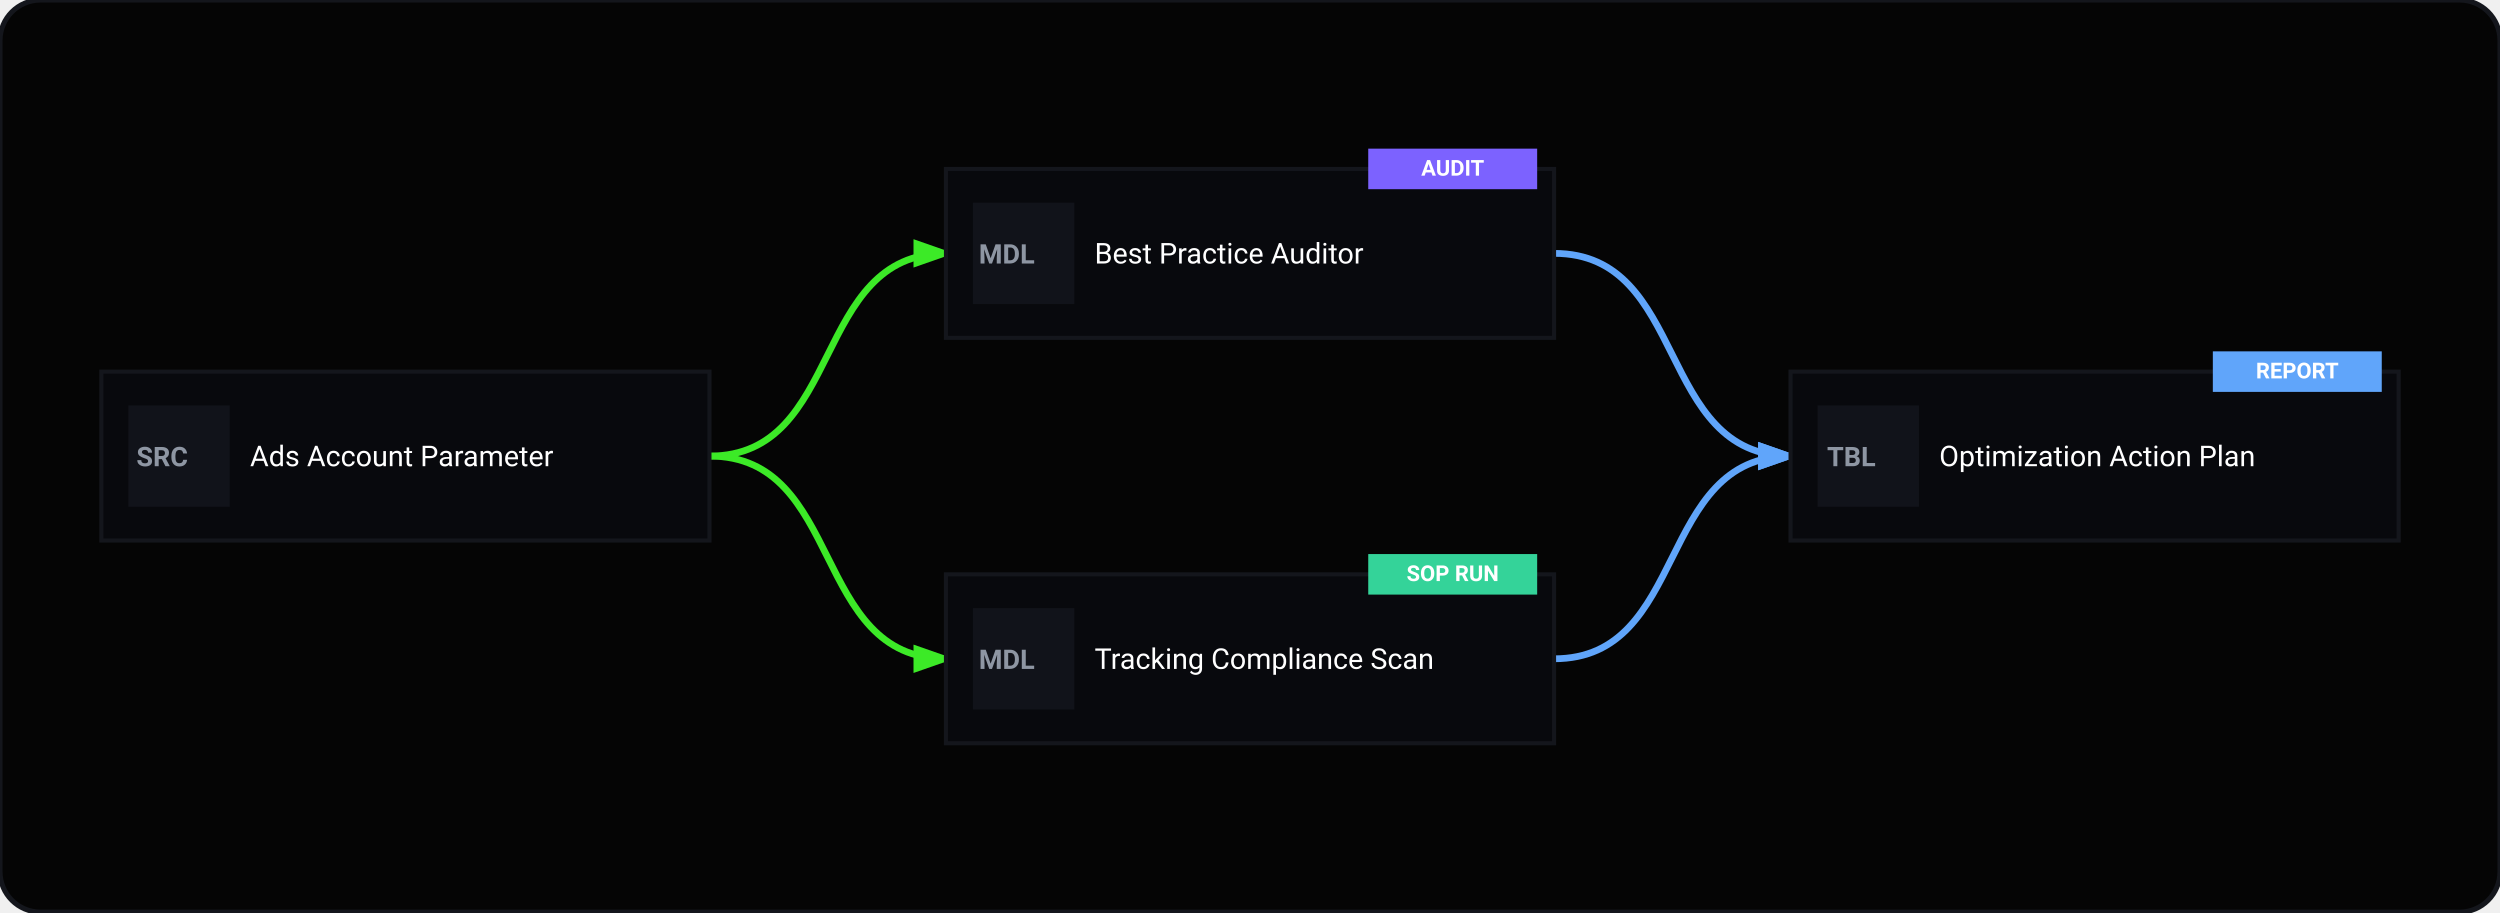
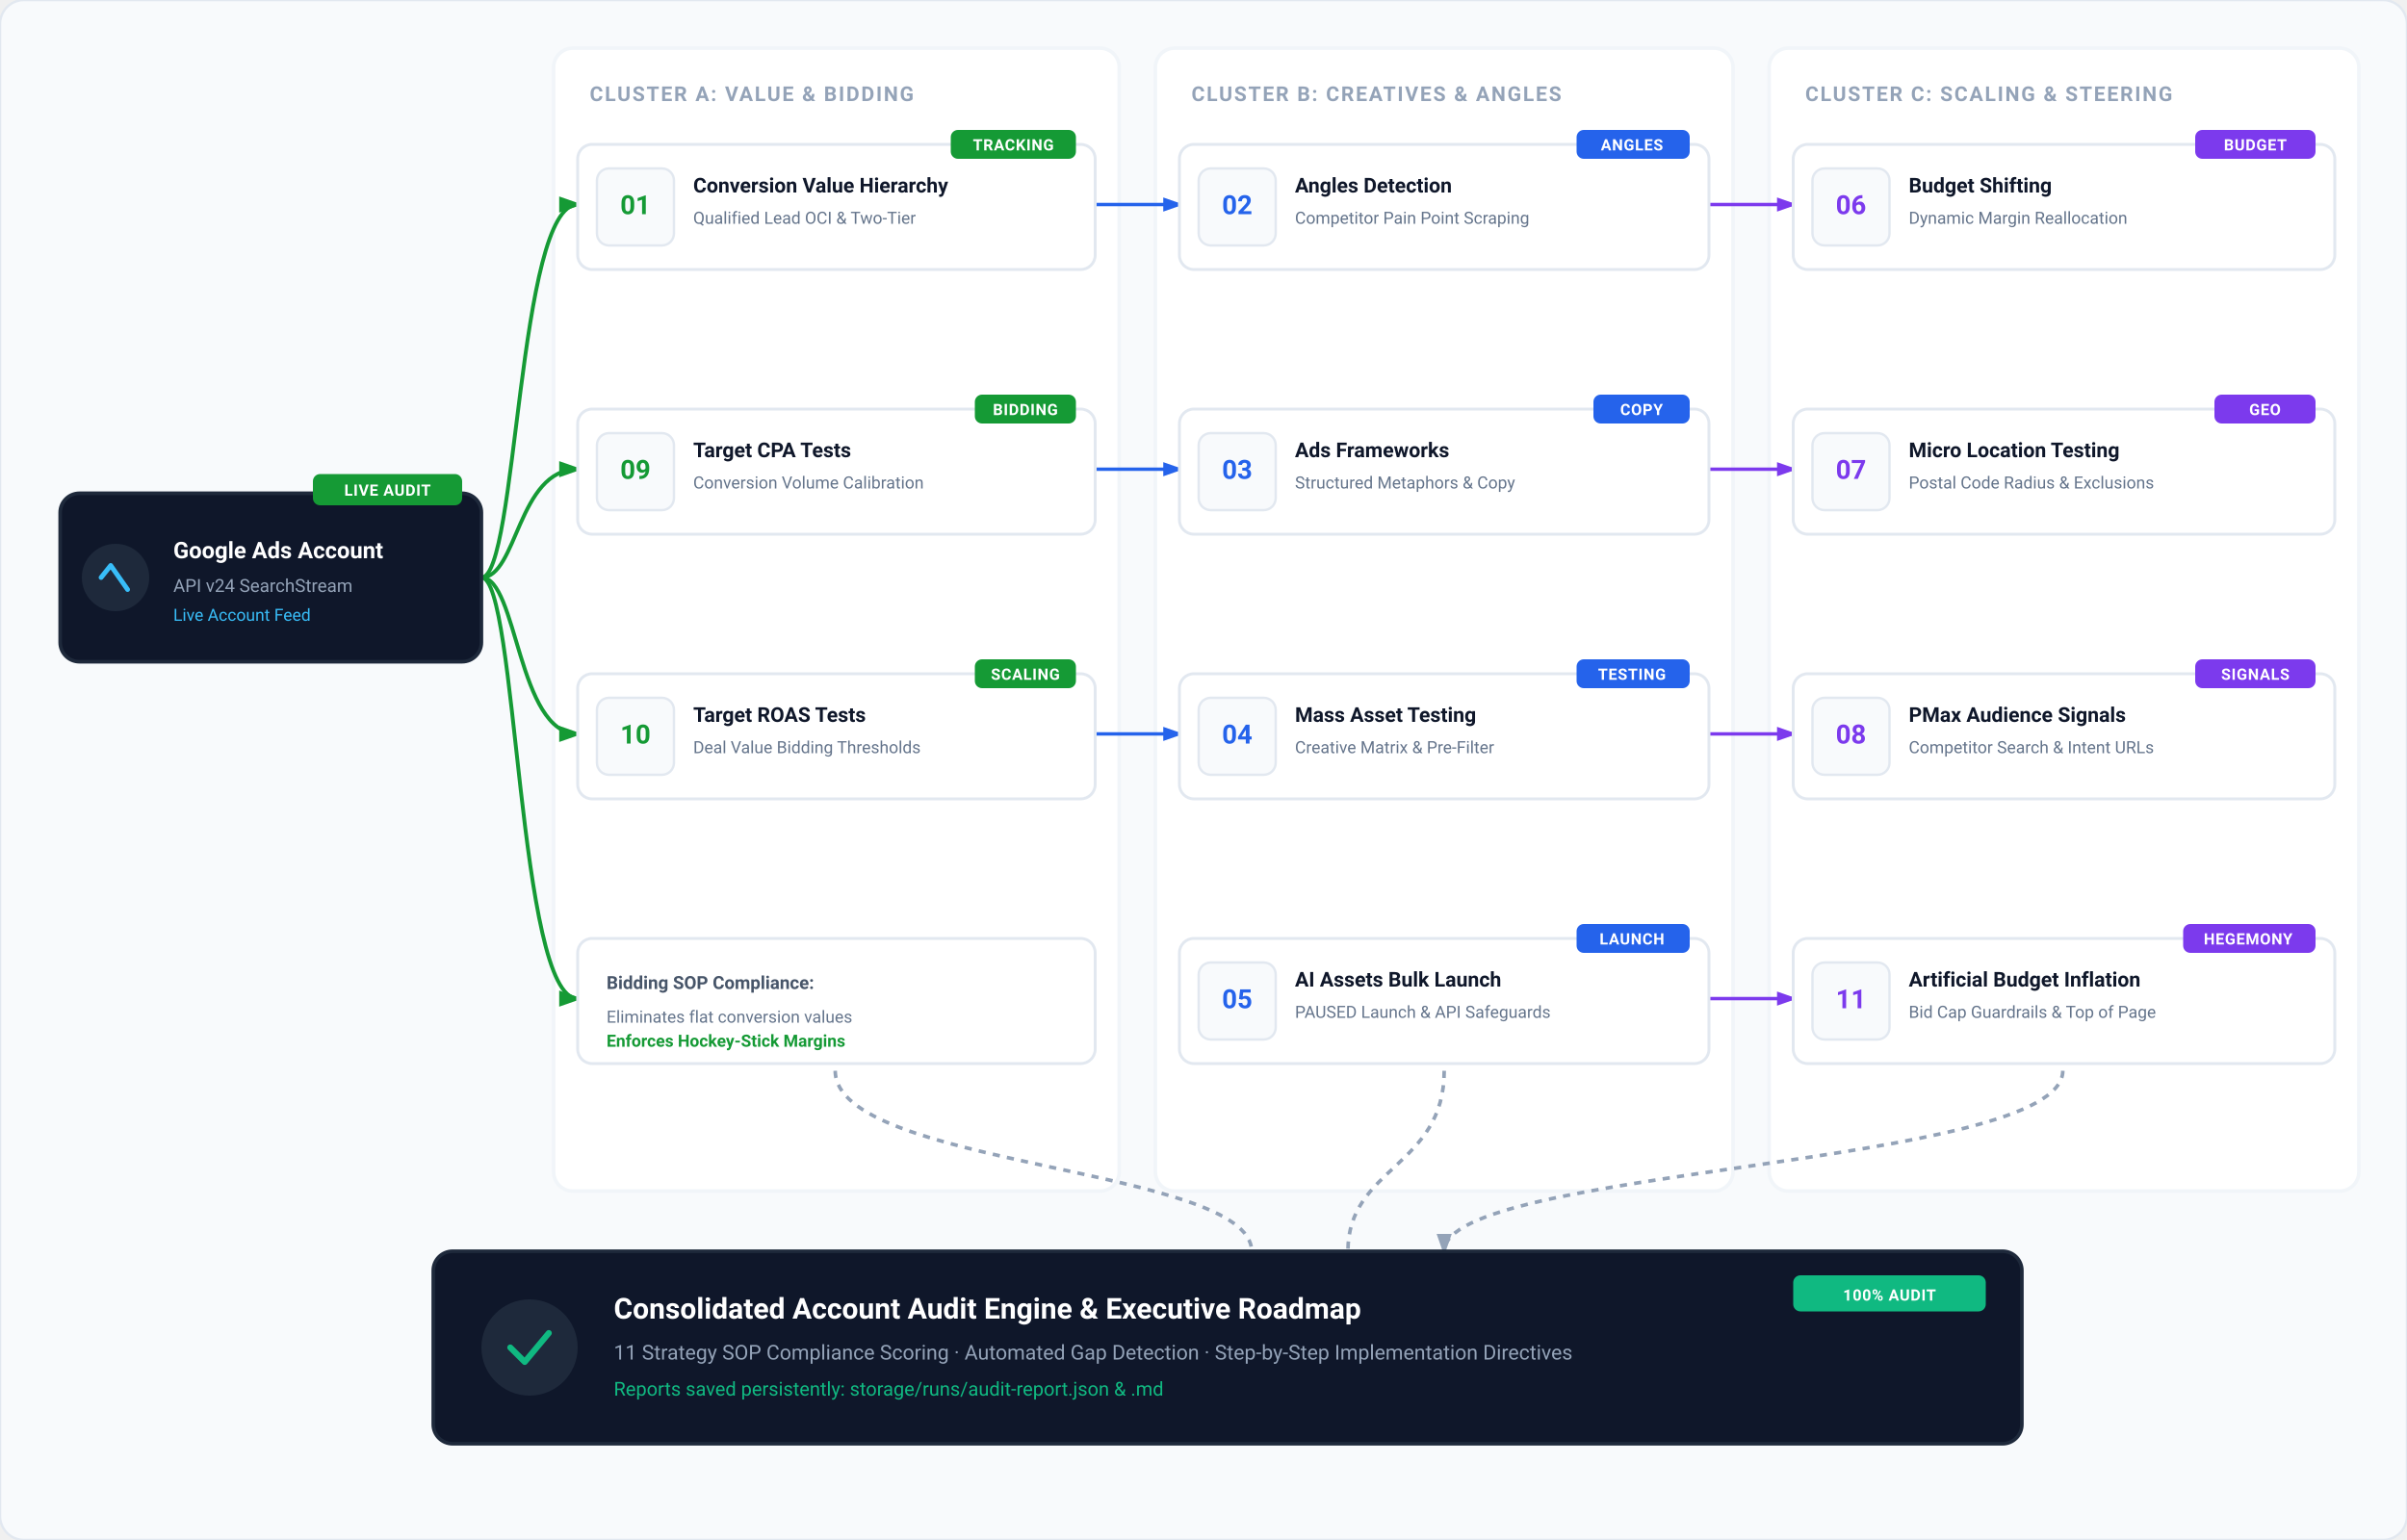
- <svg xmlns="http://www.w3.org/2000/svg" class="swa-circuit-svg" viewBox="0 0 740 270">
+ <svg xmlns="http://www.w3.org/2000/svg" class="swa-circuit-svg" viewBox="0 0 1000 640" width="100%" height="auto">
  <defs>
    <style>
-       .dbt-node { stroke: #14161c; stroke-width: 1.2; fill: #08090d; }
-       .dbt-node-icon { fill: #11131a; }
-       text { font-family: -apple-system, BlinkMacSystemFont, "Segoe UI", Roboto, "Courier New", monospace, sans-serif; }
+       .dbt-node { fill: #FFFFFF; stroke: #E2E8F0; stroke-width: 1.2; rx: 6px; transition: all 0.2s ease; }
+       .dbt-node:hover { stroke: #159A35; fill: #F0FDF4; }
+       .dbt-node-icon { fill: #F8FAFC; stroke: #E2E8F0; stroke-width: 1; rx: 5px; }
+       .source-node { fill: #0F172A; stroke: #1E293B; stroke-width: 1.5; rx: 8px; }
+       .output-node { fill: #0F172A; stroke: #1E293B; stroke-width: 1.5; rx: 8px; }
+       .circuit-bg { fill: #F8FAFC; stroke: #E2E8F0; stroke-width: 1; rx: 10px; }
+       text { font-family: -apple-system, BlinkMacSystemFont, 'Segoe UI', Roboto, 'Helvetica Neue', Arial, sans-serif; }
+       .badge-txt { font-family: -apple-system, BlinkMacSystemFont, 'Segoe UI', Roboto, sans-serif; font-size: 6.5px; font-weight: 700; fill: #FFFFFF; text-anchor: middle; letter-spacing: 0.04em; }
    </style>
-     <marker id="arrow-marker" viewBox="0 0 10 10" refX="8" refY="5" markerWidth="6" markerHeight="6" orient="auto-start-reverse">
-       <path d="M 0 1.5 L 10 5 L 0 8.5 z" fill="#3cea27" />
+     <marker id="arrow-green" viewBox="0 0 10 10" refX="8" refY="5" markerWidth="6" markerHeight="6" orient="auto-start-reverse">
+       <path d="M 0 1.5 L 10 5 L 0 8.5 z" fill="#159A35" />
    </marker>
-     <marker id="arrow-marker-blue" viewBox="0 0 10 10" refX="8" refY="5" markerWidth="6" markerHeight="6" orient="auto-start-reverse">
-       <path d="M 0 1.5 L 10 5 L 0 8.5 z" fill="#60a5fa" />
+     <marker id="arrow-blue" viewBox="0 0 10 10" refX="8" refY="5" markerWidth="6" markerHeight="6" orient="auto-start-reverse">
+       <path d="M 0 1.5 L 10 5 L 0 8.5 z" fill="#2563EB" />
    </marker>
-     <marker id="arrow-marker-purple" viewBox="0 0 10 10" refX="8" refY="5" markerWidth="6" markerHeight="6" orient="auto-start-reverse">
-       <path d="M 0 1.5 L 10 5 L 0 8.5 z" fill="#7c62ff" />
+     <marker id="arrow-purple" viewBox="0 0 10 10" refX="8" refY="5" markerWidth="6" markerHeight="6" orient="auto-start-reverse">
+       <path d="M 0 1.5 L 10 5 L 0 8.5 z" fill="#7C3AED" />
+     </marker>
+     <marker id="arrow-slate" viewBox="0 0 10 10" refX="8" refY="5" markerWidth="6" markerHeight="6" orient="auto-start-reverse">
+       <path d="M 0 1.5 L 10 5 L 0 8.5 z" fill="#94A3B8" />
    </marker>
  </defs>
-   <rect width="100%" height="100%" rx="12" fill="#050505" stroke="#14161c" stroke-width="1.5" />
-   <path d="M 210 135 C 250 135, 240 75, 280 75" stroke="#3cea27" stroke-width="2" fill="none" marker-end="url(#arrow-marker)" />
-   <path d="M 210 135 C 250 135, 240 195, 280 195" stroke="#3cea27" stroke-width="2" fill="none" marker-end="url(#arrow-marker)" />
-   <path d="M 460 75 C 500 75, 490 135, 530 135" stroke="#60a5fa" stroke-width="2" fill="none" marker-end="url(#arrow-marker-blue)" />
-   <path d="M 460 195 C 500 195, 490 135, 530 135" stroke="#60a5fa" stroke-width="2" fill="none" marker-end="url(#arrow-marker-blue)" />
-   <g class="node-group">
-     <rect class="dbt-node" x="30" y="110" width="180" height="50" />
-     <rect class="dbt-node-icon" x="38" y="120" width="30" height="30" />
-     <g transform="translate(48, 135)">
-       <text fill="#8e96a3" font-size="8" font-family="monospace" font-weight="bold" text-anchor="middle" y="3">SRC</text>
-     </g>
-     <text x="74" y="138" fill="#ffffff" font-size="8.5" font-family="monospace">Ads Account Parameter</text>
+   <rect width="100%" height="100%" fill="#F8FAFC" rx="10" stroke="#E2E8F0" stroke-width="1" />
+   <rect x="230" y="20" width="235" height="475" rx="8" fill="#FFFFFF" stroke="#F1F5F9" stroke-width="1.5" />
+   <text x="245" y="42" fill="#94A3B8" font-size="8.5" font-weight="700" letter-spacing="0.08em">CLUSTER A: VALUE &amp; BIDDING</text>
+   <rect x="480" y="20" width="240" height="475" rx="8" fill="#FFFFFF" stroke="#F1F5F9" stroke-width="1.5" />
+   <text x="495" y="42" fill="#94A3B8" font-size="8.5" font-weight="700" letter-spacing="0.08em">CLUSTER B: CREATIVES &amp; ANGLES</text>
+   <rect x="735" y="20" width="245" height="475" rx="8" fill="#FFFFFF" stroke="#F1F5F9" stroke-width="1.5" />
+   <text x="750" y="42" fill="#94A3B8" font-size="8.5" font-weight="700" letter-spacing="0.08em">CLUSTER C: SCALING &amp; STEERING</text>
+   <path d="M 200 240 C 215 240, 215 85, 240 85" stroke="#159A35" stroke-width="1.6" fill="none" marker-end="url(#arrow-green)" />
+   <path d="M 200 240 C 215 240, 215 195, 240 195" stroke="#159A35" stroke-width="1.6" fill="none" marker-end="url(#arrow-green)" />
+   <path d="M 200 240 C 215 240, 215 305, 240 305" stroke="#159A35" stroke-width="1.6" fill="none" marker-end="url(#arrow-green)" />
+   <path d="M 200 240 C 215 240, 215 415, 240 415" stroke="#159A35" stroke-width="1.6" fill="none" marker-end="url(#arrow-green)" />
+   <path d="M 455 85 C 470 85, 470 85, 490 85" stroke="#2563EB" stroke-width="1.4" fill="none" marker-end="url(#arrow-blue)" />
+   <path d="M 455 195 C 470 195, 470 195, 490 195" stroke="#2563EB" stroke-width="1.4" fill="none" marker-end="url(#arrow-blue)" />
+   <path d="M 455 305 C 470 305, 470 305, 490 305" stroke="#2563EB" stroke-width="1.4" fill="none" marker-end="url(#arrow-blue)" />
+   <path d="M 710 85 C 725 85, 725 85, 745 85" stroke="#7C3AED" stroke-width="1.4" fill="none" marker-end="url(#arrow-purple)" />
+   <path d="M 710 195 C 725 195, 725 195, 745 195" stroke="#7C3AED" stroke-width="1.4" fill="none" marker-end="url(#arrow-purple)" />
+   <path d="M 710 305 C 725 305, 725 305, 745 305" stroke="#7C3AED" stroke-width="1.4" fill="none" marker-end="url(#arrow-purple)" />
+   <path d="M 710 415 C 725 415, 725 415, 745 415" stroke="#7C3AED" stroke-width="1.4" fill="none" marker-end="url(#arrow-purple)" />
+   <path d="M 347 445 C 347 485, 520 485, 520 520" stroke="#94A3B8" stroke-width="1.5" stroke-dasharray="3,3" fill="none" />
+   <path d="M 600 445 C 600 485, 560 485, 560 520" stroke="#94A3B8" stroke-width="1.5" stroke-dasharray="3,3" fill="none" />
+   <path d="M 857 445 C 857 485, 600 485, 600 520" stroke="#94A3B8" stroke-width="1.5" stroke-dasharray="3,3" fill="none" marker-end="url(#arrow-slate)" />
+   <g class="source-group">
+     <rect class="source-node" x="25" y="205" width="175" height="70" />
+     <circle cx="48" cy="240" r="14" fill="#1E293B" />
+     <path d="M 42 240 L 46 235 L 53 245" stroke="#38BDF8" stroke-width="2" fill="none" stroke-linecap="round" stroke-linejoin="round" />
+     <text x="72" y="232" fill="#FFFFFF" font-size="9.5" font-weight="700">Google Ads Account</text>
+     <text x="72" y="246" fill="#94A3B8" font-size="7.5">API v24 SearchStream</text>
+     <text x="72" y="258" fill="#38BDF8" font-size="7" font-family="monospace">Live Account Feed</text>
+     <rect x="130" y="197" width="62" height="13" rx="3" fill="#159A35" />
+     <text x="161" y="206" class="badge-txt">LIVE AUDIT</text>
  </g>
  <g class="node-group">
-     <rect class="dbt-node" x="280" y="50" width="180" height="50" />
-     <rect class="dbt-node-icon" x="288" y="60" width="30" height="30" />
-     <g transform="translate(298, 75)">
-       <text fill="#8e96a3" font-size="8" font-family="monospace" font-weight="bold" text-anchor="middle" y="3">MDL</text>
-     </g>
-     <text x="324" y="78" fill="#ffffff" font-size="8.5" font-family="monospace">Best Practice Auditor</text>
-     <rect x="405" y="44" width="50" height="12" rx="0" ry="0" fill="#7c62ff" />
-     <text x="430" y="52" fill="#ffffff" font-size="6.5" font-family="monospace" font-weight="bold" text-anchor="middle">AUDIT</text>
+     <rect class="dbt-node" x="240" y="60" width="215" height="52" />
+     <rect class="dbt-node-icon" x="248" y="70" width="32" height="32" />
+     <text x="264" y="89" fill="#159A35" font-size="11" font-weight="bold" text-anchor="middle">01</text>
+     <text x="288" y="80" fill="#0F172A" font-size="8.5" font-weight="700">Conversion Value Hierarchy</text>
+     <text x="288" y="93" fill="#64748B" font-size="7">Qualified Lead OCI &amp; Two-Tier</text>
+     <rect x="395" y="54" width="52" height="12" rx="3" fill="#159A35" />
+     <text x="421" y="62.5" class="badge-txt">TRACKING</text>
  </g>
  <g class="node-group">
-     <rect class="dbt-node" x="280" y="170" width="180" height="50" />
-     <rect class="dbt-node-icon" x="288" y="180" width="30" height="30" />
-     <g transform="translate(298, 195)">
-       <text fill="#8e96a3" font-size="8" font-family="monospace" font-weight="bold" text-anchor="middle" y="3">MDL</text>
-     </g>
-     <text x="324" y="198" fill="#ffffff" font-size="8.5" font-family="monospace">Tracking Compliance Scan</text>
-     <rect x="405" y="164" width="50" height="12" rx="0" ry="0" fill="#34d399" />
-     <text x="430" y="172" fill="#ffffff" font-size="6.5" font-family="monospace" font-weight="bold" text-anchor="middle">SOP RUN</text>
+     <rect class="dbt-node" x="240" y="170" width="215" height="52" />
+     <rect class="dbt-node-icon" x="248" y="180" width="32" height="32" />
+     <text x="264" y="199" fill="#159A35" font-size="11" font-weight="bold" text-anchor="middle">09</text>
+     <text x="288" y="190" fill="#0F172A" font-size="8.5" font-weight="700">Target CPA Tests</text>
+     <text x="288" y="203" fill="#64748B" font-size="7">Conversion Volume Calibration</text>
+     <rect x="405" y="164" width="42" height="12" rx="3" fill="#159A35" />
+     <text x="426" y="172.5" class="badge-txt">BIDDING</text>
  </g>
  <g class="node-group">
-     <rect class="dbt-node" x="530" y="110" width="180" height="50" />
-     <rect class="dbt-node-icon" x="538" y="120" width="30" height="30" />
-     <g transform="translate(548, 135)">
-       <text fill="#8e96a3" font-size="8" font-family="monospace" font-weight="bold" text-anchor="middle" y="3">TBL</text>
-     </g>
-     <text x="574" y="138" fill="#ffffff" font-size="8.5" font-family="monospace">Optimization Action Plan</text>
-     <rect x="655" y="104" width="50" height="12" rx="0" ry="0" fill="#60a5fa" />
-     <text x="680" y="112" fill="#ffffff" font-size="6.5" font-family="monospace" font-weight="bold" text-anchor="middle">REPORT</text>
+     <rect class="dbt-node" x="240" y="280" width="215" height="52" />
+     <rect class="dbt-node-icon" x="248" y="290" width="32" height="32" />
+     <text x="264" y="309" fill="#159A35" font-size="11" font-weight="bold" text-anchor="middle">10</text>
+     <text x="288" y="300" fill="#0F172A" font-size="8.5" font-weight="700">Target ROAS Tests</text>
+     <text x="288" y="313" fill="#64748B" font-size="7">Deal Value Bidding Thresholds</text>
+     <rect x="405" y="274" width="42" height="12" rx="3" fill="#159A35" />
+     <text x="426" y="282.5" class="badge-txt">SCALING</text>
+   </g>
+   <g class="node-group">
+     <rect class="dbt-node" x="240" y="390" width="215" height="52" fill="#F8FAFC" stroke="#CBD5E1" />
+     <text x="252" y="411" fill="#475569" font-size="7.5" font-weight="600">Bidding SOP Compliance:</text>
+     <text x="252" y="425" fill="#64748B" font-size="7">Eliminates flat conversion values</text>
+     <text x="252" y="435" fill="#159A35" font-size="7" font-weight="700">Enforces Hockey-Stick Margins</text>
+   </g>
+   <g class="node-group">
+     <rect class="dbt-node" x="490" y="60" width="220" height="52" />
+     <rect class="dbt-node-icon" x="498" y="70" width="32" height="32" />
+     <text x="514" y="89" fill="#2563EB" font-size="11" font-weight="bold" text-anchor="middle">02</text>
+     <text x="538" y="80" fill="#0F172A" font-size="8.5" font-weight="700">Angles Detection</text>
+     <text x="538" y="93" fill="#64748B" font-size="7">Competitor Pain Point Scraping</text>
+     <rect x="655" y="54" width="47" height="12" rx="3" fill="#2563EB" />
+     <text x="678" y="62.5" class="badge-txt">ANGLES</text>
+   </g>
+   <g class="node-group">
+     <rect class="dbt-node" x="490" y="170" width="220" height="52" />
+     <rect class="dbt-node-icon" x="498" y="180" width="32" height="32" />
+     <text x="514" y="199" fill="#2563EB" font-size="11" font-weight="bold" text-anchor="middle">03</text>
+     <text x="538" y="190" fill="#0F172A" font-size="8.5" font-weight="700">Ads Frameworks</text>
+     <text x="538" y="203" fill="#64748B" font-size="7">Structured Metaphors &amp; Copy</text>
+     <rect x="662" y="164" width="40" height="12" rx="3" fill="#2563EB" />
+     <text x="682" y="172.5" class="badge-txt">COPY</text>
+   </g>
+   <g class="node-group">
+     <rect class="dbt-node" x="490" y="280" width="220" height="52" />
+     <rect class="dbt-node-icon" x="498" y="290" width="32" height="32" />
+     <text x="514" y="309" fill="#2563EB" font-size="11" font-weight="bold" text-anchor="middle">04</text>
+     <text x="538" y="300" fill="#0F172A" font-size="8.5" font-weight="700">Mass Asset Testing</text>
+     <text x="538" y="313" fill="#64748B" font-size="7">Creative Matrix &amp; Pre-Filter</text>
+     <rect x="655" y="274" width="47" height="12" rx="3" fill="#2563EB" />
+     <text x="678" y="282.5" class="badge-txt">TESTING</text>
+   </g>
+   <g class="node-group">
+     <rect class="dbt-node" x="490" y="390" width="220" height="52" />
+     <rect class="dbt-node-icon" x="498" y="400" width="32" height="32" />
+     <text x="514" y="419" fill="#2563EB" font-size="11" font-weight="bold" text-anchor="middle">05</text>
+     <text x="538" y="410" fill="#0F172A" font-size="8.5" font-weight="700">AI Assets Bulk Launch</text>
+     <text x="538" y="423" fill="#64748B" font-size="7">PAUSED Launch &amp; API Safeguards</text>
+     <rect x="655" y="384" width="47" height="12" rx="3" fill="#2563EB" />
+     <text x="678" y="392.5" class="badge-txt">LAUNCH</text>
+   </g>
+   <g class="node-group">
+     <rect class="dbt-node" x="745" y="60" width="225" height="52" />
+     <rect class="dbt-node-icon" x="753" y="70" width="32" height="32" />
+     <text x="769" y="89" fill="#7C3AED" font-size="11" font-weight="bold" text-anchor="middle">06</text>
+     <text x="793" y="80" fill="#0F172A" font-size="8.5" font-weight="700">Budget Shifting</text>
+     <text x="793" y="93" fill="#64748B" font-size="7">Dynamic Margin Reallocation</text>
+     <rect x="912" y="54" width="50" height="12" rx="3" fill="#7C3AED" />
+     <text x="937" y="62.5" class="badge-txt">BUDGET</text>
+   </g>
+   <g class="node-group">
+     <rect class="dbt-node" x="745" y="170" width="225" height="52" />
+     <rect class="dbt-node-icon" x="753" y="180" width="32" height="32" />
+     <text x="769" y="199" fill="#7C3AED" font-size="11" font-weight="bold" text-anchor="middle">07</text>
+     <text x="793" y="190" fill="#0F172A" font-size="8.5" font-weight="700">Micro Location Testing</text>
+     <text x="793" y="203" fill="#64748B" font-size="7">Postal Code Radius &amp; Exclusions</text>
+     <rect x="920" y="164" width="42" height="12" rx="3" fill="#7C3AED" />
+     <text x="941" y="172.5" class="badge-txt">GEO</text>
+   </g>
+   <g class="node-group">
+     <rect class="dbt-node" x="745" y="280" width="225" height="52" />
+     <rect class="dbt-node-icon" x="753" y="290" width="32" height="32" />
+     <text x="769" y="309" fill="#7C3AED" font-size="11" font-weight="bold" text-anchor="middle">08</text>
+     <text x="793" y="300" fill="#0F172A" font-size="8.5" font-weight="700">PMax Audience Signals</text>
+     <text x="793" y="313" fill="#64748B" font-size="7">Competitor Search &amp; Intent URLs</text>
+     <rect x="912" y="274" width="50" height="12" rx="3" fill="#7C3AED" />
+     <text x="937" y="282.5" class="badge-txt">SIGNALS</text>
+   </g>
+   <g class="node-group">
+     <rect class="dbt-node" x="745" y="390" width="225" height="52" />
+     <rect class="dbt-node-icon" x="753" y="400" width="32" height="32" />
+     <text x="769" y="419" fill="#7C3AED" font-size="11" font-weight="bold" text-anchor="middle">11</text>
+     <text x="793" y="410" fill="#0F172A" font-size="8.5" font-weight="700">Artificial Budget Inflation</text>
+     <text x="793" y="423" fill="#64748B" font-size="7">Bid Cap Guardrails &amp; Top of Page</text>
+     <rect x="907" y="384" width="55" height="12" rx="3" fill="#7C3AED" />
+     <text x="934" y="392.5" class="badge-txt">HEGEMONY</text>
+   </g>
+   <g class="output-group">
+     <rect class="output-node" x="180" y="520" width="660" height="80" />
+     <circle cx="220" cy="560" r="20" fill="#1E293B" />
+     <path d="M 212 560 L 218 566 L 228 554" stroke="#10B981" stroke-width="2.5" fill="none" stroke-linecap="round" stroke-linejoin="round" />
+     <text x="255" y="548" fill="#FFFFFF" font-size="12" font-weight="700">Consolidated Account Audit Engine &amp; Executive Roadmap</text>
+     <text x="255" y="565" fill="#94A3B8" font-size="8.5">11 Strategy SOP Compliance Scoring · Automated Gap Detection · Step-by-Step Implementation Directives</text>
+     <text x="255" y="580" fill="#10B981" font-size="8" font-family="monospace">Reports saved persistently: storage/runs/audit-report.json &amp; .md</text>
+     <rect x="745" y="530" width="80" height="15" rx="3" fill="#10B981" />
+     <text x="785" y="540.5" class="badge-txt">100% AUDIT</text>
  </g>
</svg>
